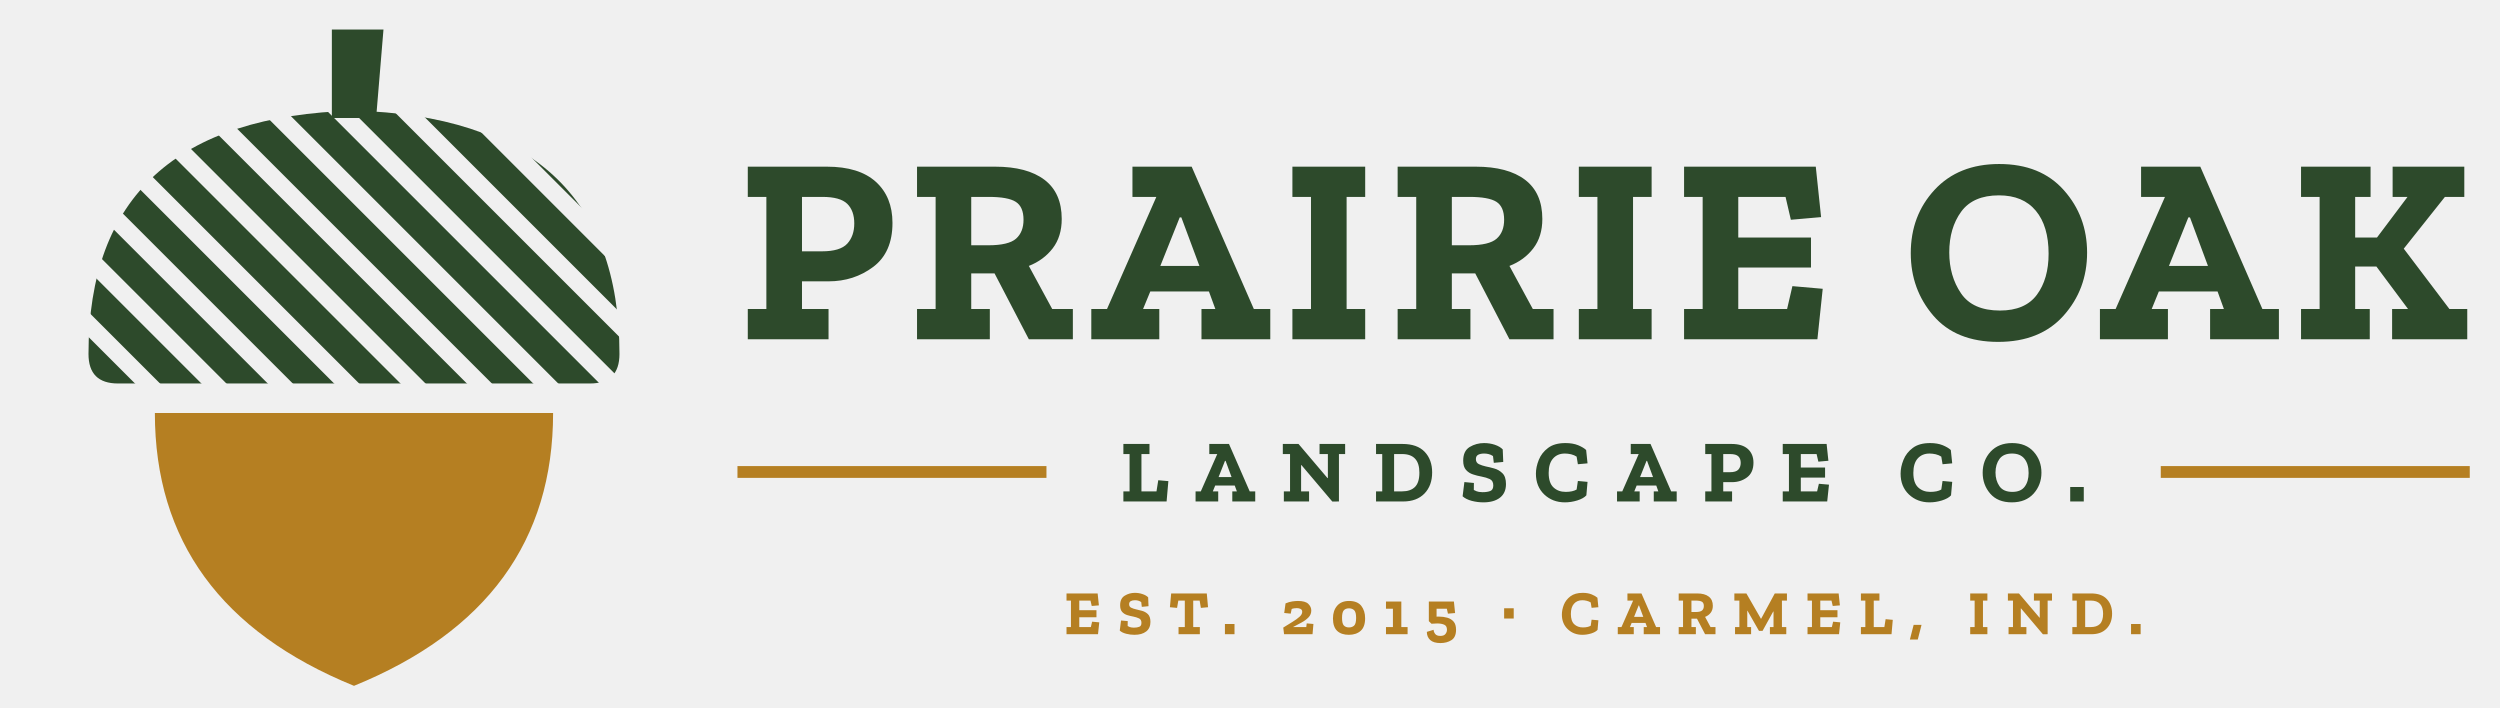
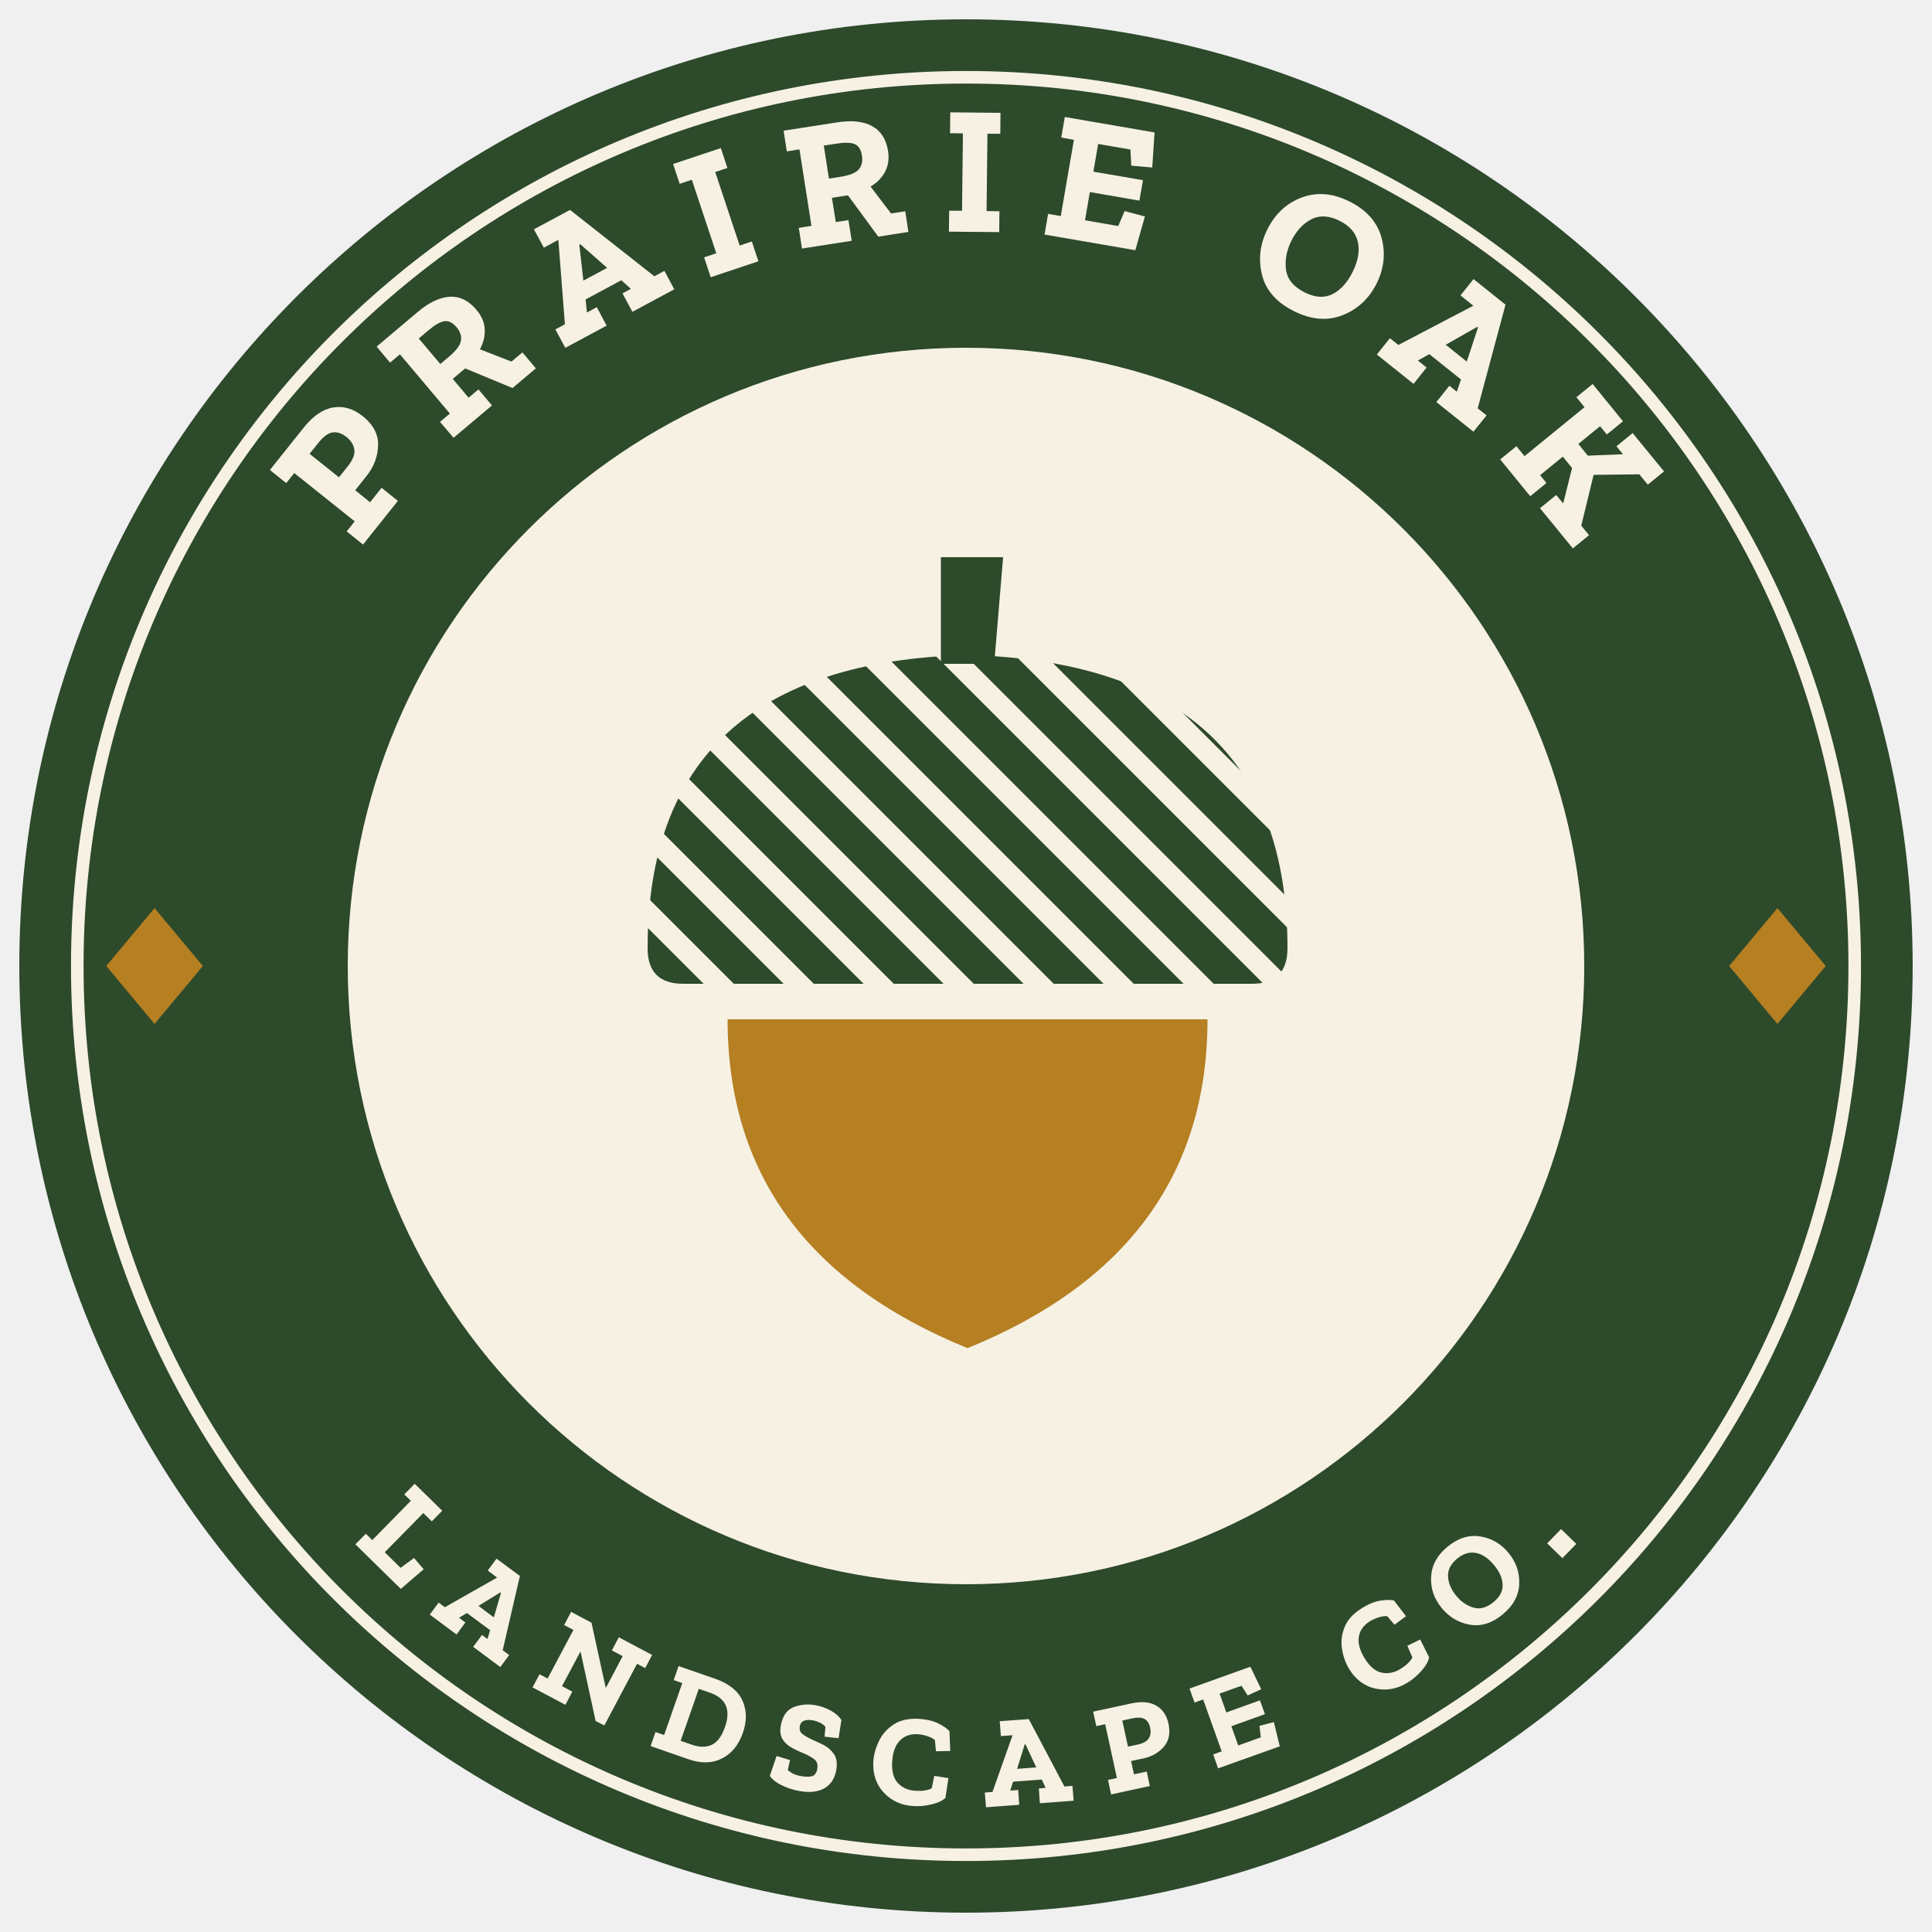
- <svg xmlns="http://www.w3.org/2000/svg" viewBox="0 0 339 96" width="339" height="96">
-   <defs>
-     <mask id="po-h">
-       <rect width="96" height="96" fill="#fff" />
-       <g stroke="#000" stroke-width="2.4">
-         <path d="M-50 0L10 60" />
-         <path d="M-41 0L19 60" />
-         <path d="M-32 0L28 60" />
-         <path d="M-23 0L37 60" />
-         <path d="M-14 0L46 60" />
-         <path d="M-5 0L55 60" />
-         <path d="M4 0L64 60" />
-         <path d="M13 0L73 60" />
-         <path d="M22 0L82 60" />
-         <path d="M31 0L91 60" />
-         <path d="M40 0L100 60" />
-         <path d="M49 0L109 60" />
-         <path d="M58 0L118 60" />
-         <path d="M67 0L127 60" />
-         <path d="M76 0L136 60" />
-         <path d="M85 0L145 60" />
-         <path d="M94 0L154 60" />
-       </g>
-     </mask>
-   </defs>
-   <path fill="#2d4a2b" d="M45 4h7l-1 12h-6Z" />
-   <path fill="#2d4a2b" mask="url(#po-h)" d="M12 48Q12 16 48 15Q84 16 84 48Q84 52 80 52H16Q12 52 12 48Z" />
-   <path fill="#b57f22" d="M21 56H75Q75 82 48 93Q21 82 21 56Z" />
-   <path fill="#2d4a2b" d="M121.02 30.23Q121.02 34.23 118.41 36.19Q115.8 38.15 112.35 38.15H108.75V41.9H112.35V46H101.4V41.9H103.92V26.7H101.4V22.6H112.13Q116.49 22.6 118.76 24.65Q121.02 26.7 121.02 30.23ZM115.84 30.3Q115.84 28.58 114.89 27.64Q113.93 26.7 111.52 26.7H108.75V34.08H111.45Q113.93 34.08 114.89 33.04Q115.84 32 115.84 30.3ZM145.48 46H139.51L134.86 37.07H131.7V41.9H134.22V46H124.35V41.9H126.87V26.7H124.35V22.6H134.94Q139.29 22.6 141.63 24.38Q143.97 26.16 143.97 29.69Q143.97 32.07 142.75 33.67Q141.52 35.27 139.51 36.06L142.68 41.9H145.48ZM138.79 29.8Q138.79 28.04 137.74 27.37Q136.7 26.7 134.07 26.7H131.7V33.26H134Q136.77 33.26 137.78 32.36Q138.79 31.46 138.79 29.8ZM172.25 46H162.92V41.9H164.8L163.93 39.52H155.98L155 41.9H157.2V46H147.98V41.9H150.11L156.8 26.7H153.56V22.6H161.59L170.02 41.9H172.25ZM162.64 36.06 160.19 29.48H159.97L157.34 36.06ZM185.12 46H175.25V41.9H177.77V26.7H175.25V22.6H185.12V26.7H182.6V41.9H185.12ZM210.66 46H204.68L200.04 37.07H196.87V41.9H199.39V46H189.52V41.9H192.04V26.7H189.52V22.6H200.11Q204.46 22.6 206.8 24.38Q209.14 26.16 209.14 29.69Q209.14 32.07 207.92 33.67Q206.7 35.27 204.68 36.06L207.85 41.9H210.66ZM203.96 29.8Q203.96 28.04 202.92 27.37Q201.87 26.7 199.24 26.7H196.87V33.26H199.17Q201.94 33.26 202.95 32.36Q203.96 31.46 203.96 29.8ZM223.96 46H214.09V41.9H216.61V26.7H214.09V22.6H223.96V26.7H221.44V41.9H223.96ZM246.44 46H228.36V41.9H230.88V26.7H228.36V22.6H246.22L246.94 29.44L242.84 29.8L242.12 26.7H235.71V32.21H245.57V36.28H235.71V41.9H242.33L243.05 38.8L247.16 39.16ZM283.01 34.26Q283.01 39.23 279.82 42.8Q276.64 46.36 270.95 46.36Q265.22 46.36 262.16 42.8Q259.1 39.23 259.1 34.34Q259.1 29.22 262.34 25.73Q265.58 22.24 271.09 22.24Q276.71 22.24 279.86 25.79Q283.01 29.33 283.01 34.26ZM277.79 34.41Q277.79 30.66 276.06 28.58Q274.33 26.49 271.06 26.49Q267.56 26.49 265.94 28.7Q264.32 30.92 264.32 34.23Q264.32 37.43 265.91 39.77Q267.49 42.11 271.2 42.11Q274.62 42.11 276.2 39.97Q277.79 37.83 277.79 34.41ZM309.02 46H299.69V41.9H301.56L300.7 39.52H292.74L291.77 41.9H293.97V46H284.75V41.9H286.88L293.57 26.7H290.33V22.6H298.36L306.78 41.9H309.02ZM299.4 36.06 296.96 29.48H296.74L294.11 36.06ZM334.56 46H324.37V41.9H326.53L322.24 36.14H319.36V41.9H321.34V46H312.02V41.9H314.54V26.7H312.02V22.6H321.45V26.7H319.36V32.21H322.32L326.46 26.7H324.44V22.6H334.16V26.7H331.53L325.95 33.72L332.14 41.9H334.56Z" />
-   <path stroke="#b57f22" stroke-width="1.6" d="M100.0 64H141.9M293.0 64H334.9" />
-   <circle cx="144.9" cy="64" r="0" />
-   <path fill="#2d4a2b" d="M158.19 68H152.33V66.63H153.17V61.57H152.33V60.2H155.87V61.57H154.78V66.63H156.82L157.06 65.12L158.43 65.24ZM170.21 68H167.1V66.63H167.72L167.43 65.84H164.78L164.46 66.63H165.19V68H162.12V66.63H162.83L165.06 61.57H163.98V60.2H166.65L169.46 66.63H170.21ZM167 64.69 166.19 62.49H166.11L165.24 64.69ZM182.4 61.57H181.56V68L180.66 68.01L176.47 63.06H176.43V66.63H177.51V68H174.09V66.63H174.93V61.57H173.95V60.2H176.08L180.01 64.83H180.06V61.57H178.93V60.2H182.4ZM194.2 64.06Q194.2 65.84 193.16 66.92Q192.11 68 190.27 68H186.59V66.63H187.43V61.57H186.59V60.2H190.17Q192.17 60.2 193.19 61.27Q194.2 62.34 194.2 64.06ZM192.47 64.09Q192.47 61.57 190.13 61.57H189.04V66.63H190.13Q191.26 66.63 191.87 66.03Q192.47 65.43 192.47 64.09ZM204.21 65.64Q204.21 66.85 203.4 67.48Q202.58 68.12 201.15 68.12Q200.36 68.12 199.58 67.92Q198.79 67.71 198.33 67.3L198.57 65.37L199.86 65.49L199.85 66.44Q200.25 66.66 200.54 66.7Q200.83 66.74 201.03 66.74Q201.67 66.74 202.08 66.58Q202.49 66.42 202.49 65.83Q202.49 65.18 202.01 64.96Q201.53 64.74 200.88 64.62Q200.31 64.52 199.74 64.33Q199.17 64.15 198.79 63.72Q198.41 63.3 198.41 62.46Q198.41 61.15 199.29 60.61Q200.18 60.08 201.24 60.08Q202.01 60.08 202.7 60.31Q203.4 60.55 203.77 60.94L203.84 62.64L202.56 62.76L202.45 61.84Q202.15 61.64 201.84 61.57Q201.54 61.5 201.25 61.5Q200.77 61.5 200.45 61.66Q200.13 61.83 200.13 62.25Q200.13 62.74 200.54 62.94Q200.95 63.13 201.48 63.25Q201.96 63.34 202.6 63.52Q203.24 63.69 203.73 64.17Q204.21 64.64 204.21 65.64ZM215.11 67.17Q214.73 67.59 213.88 67.86Q213.04 68.12 212.2 68.12Q210.53 68.12 209.4 67.05Q208.27 65.97 208.27 64.23Q208.27 63.32 208.66 62.36Q209.04 61.4 209.92 60.74Q210.79 60.08 212.27 60.08Q213.27 60.08 213.99 60.37Q214.71 60.67 215.08 61.02L215.27 62.83L213.96 62.95L213.79 61.92Q213.48 61.71 213.04 61.6Q212.59 61.5 212.2 61.5Q211.19 61.5 210.6 62.17Q210 62.84 210 64.12Q210 65.48 210.65 66.09Q211.3 66.7 212.31 66.7Q213.25 66.7 213.79 66.38L213.96 65.22L215.27 65.34ZM227.36 68H224.25V66.63H224.87L224.59 65.84H221.93L221.61 66.63H222.34V68H219.27V66.63H219.98L222.21 61.57H221.13V60.2H223.81L226.61 66.63H227.36ZM224.15 64.69 223.34 62.49H223.27L222.39 64.69ZM237.77 62.74Q237.77 64.08 236.9 64.73Q236.03 65.38 234.87 65.38H233.67V66.63H234.87V68H231.23V66.63H232.07V61.57H231.23V60.2H234.8Q236.25 60.2 237.01 60.88Q237.77 61.57 237.77 62.74ZM236.04 62.77Q236.04 62.19 235.72 61.88Q235.4 61.57 234.6 61.57H233.67V64.03H234.57Q235.4 64.03 235.72 63.68Q236.04 63.33 236.04 62.77ZM247.77 68H241.74V66.63H242.58V61.57H241.74V60.2H247.69L247.93 62.48L246.57 62.6L246.33 61.57H244.19V63.4H247.48V64.76H244.19V66.63H246.4L246.64 65.6L248.01 65.72ZM264.56 67.17Q264.18 67.59 263.33 67.86Q262.49 68.12 261.65 68.12Q259.98 68.12 258.85 67.05Q257.72 65.97 257.72 64.23Q257.72 63.32 258.11 62.36Q258.49 61.4 259.37 60.74Q260.24 60.08 261.72 60.08Q262.71 60.08 263.43 60.37Q264.15 60.67 264.53 61.02L264.72 62.83L263.41 62.95L263.24 61.92Q262.93 61.71 262.49 61.6Q262.04 61.5 261.65 61.5Q260.64 61.5 260.04 62.17Q259.45 62.84 259.45 64.12Q259.45 65.48 260.1 66.09Q260.75 66.7 261.75 66.7Q262.7 66.7 263.24 66.38L263.41 65.22L264.72 65.34ZM276.82 64.09Q276.82 65.74 275.76 66.93Q274.69 68.12 272.8 68.12Q270.89 68.12 269.87 66.93Q268.85 65.74 268.85 64.11Q268.85 62.41 269.93 61.24Q271.01 60.08 272.85 60.08Q274.72 60.08 275.77 61.26Q276.82 62.44 276.82 64.09ZM275.08 64.14Q275.08 62.89 274.5 62.19Q273.93 61.5 272.83 61.5Q271.67 61.5 271.13 62.23Q270.59 62.97 270.59 64.08Q270.59 65.14 271.12 65.92Q271.65 66.7 272.88 66.7Q274.02 66.7 274.55 65.99Q275.08 65.28 275.08 64.14ZM280.72 68V66.04H282.56V68Z" />
-   <path fill="#b57f22" d="M148.89 86H144.62V85.03H145.22V81.44H144.62V80.47H148.84L149.01 82.09L148.04 82.17L147.87 81.44H146.35V82.74H148.68V83.7H146.35V85.03H147.92L148.09 84.3L149.06 84.39ZM156 84.33Q156 85.18 155.42 85.63Q154.84 86.08 153.83 86.08Q153.27 86.08 152.72 85.94Q152.16 85.8 151.84 85.51L152.01 84.14L152.92 84.22L152.91 84.89Q153.2 85.05 153.4 85.08Q153.6 85.11 153.75 85.11Q154.2 85.11 154.49 84.99Q154.78 84.88 154.78 84.46Q154.78 84 154.44 83.85Q154.1 83.69 153.64 83.6Q153.24 83.53 152.83 83.4Q152.43 83.27 152.16 82.97Q151.89 82.67 151.89 82.07Q151.89 81.15 152.52 80.77Q153.14 80.39 153.89 80.39Q154.44 80.39 154.93 80.56Q155.42 80.72 155.69 81L155.74 82.2L154.83 82.29L154.75 81.64Q154.54 81.5 154.32 81.44Q154.11 81.39 153.9 81.39Q153.56 81.39 153.34 81.51Q153.11 81.63 153.11 81.93Q153.11 82.28 153.4 82.41Q153.69 82.55 154.06 82.63Q154.4 82.7 154.86 82.83Q155.31 82.95 155.66 83.28Q156 83.62 156 84.33ZM163.81 82.34 162.84 82.43 162.67 81.44H161.8V85.03H162.7V86H159.81V85.03H160.66V81.44H159.78L159.61 82.43L158.64 82.34L158.81 80.47H163.64ZM166.1 86V84.61H167.4V86ZM174.32 81.82Q174.81 81.61 175.25 81.55Q175.69 81.49 176 81.49Q177 81.49 177.4 81.88Q177.81 82.28 177.81 82.78Q177.81 83.33 177.43 83.72Q177.05 84.11 176.48 84.42Q175.91 84.72 175.33 85.03H177.13L177.19 84.53L178.1 84.61L177.98 86H174.12L174.01 85.1Q174.69 84.67 175.27 84.32Q175.86 83.96 176.22 83.63Q176.58 83.31 176.58 82.96Q176.58 82.69 176.36 82.57Q176.14 82.46 175.84 82.46Q175.69 82.46 175.49 82.49Q175.28 82.52 175.15 82.58L175.02 83.21L174.14 83.12ZM185.11 83.84Q185.11 85 184.51 85.54Q183.9 86.08 182.9 86.08Q181.89 86.08 181.32 85.55Q180.75 85.01 180.75 83.86Q180.75 82.8 181.31 82.15Q181.87 81.49 182.93 81.49Q184.06 81.49 184.59 82.15Q185.11 82.82 185.11 83.84ZM183.89 83.78Q183.89 83 183.62 82.74Q183.35 82.49 182.92 82.49Q182.46 82.49 182.22 82.76Q181.98 83.03 181.98 83.78Q181.98 84.55 182.22 84.81Q182.47 85.08 182.92 85.08Q183.34 85.08 183.61 84.84Q183.89 84.59 183.89 83.78ZM190.87 86H187.94V85.03H188.88V82.54H187.94V81.57H190.02V85.03H190.87ZM197.44 85.4Q197.44 86.4 196.82 86.8Q196.19 87.2 195.32 87.2Q194.4 87.2 193.94 86.79Q193.48 86.37 193.48 85.68L194.4 85.4Q194.4 85.69 194.61 85.96Q194.81 86.23 195.31 86.23Q195.8 86.23 196 85.97Q196.21 85.71 196.21 85.4Q196.21 84.86 195.82 84.7Q195.42 84.54 194.91 84.54Q194.71 84.54 194.5 84.56Q194.3 84.57 194.11 84.58L193.75 84.23V81.57H197.15L197.31 83.13L196.34 83.21L196.19 82.54H194.8V83.62Q194.88 83.61 194.96 83.61Q195.04 83.61 195.12 83.61Q195.71 83.61 196.25 83.76Q196.78 83.91 197.11 84.29Q197.44 84.67 197.44 85.4ZM203.96 83.87V82.48H205.26V83.87ZM216.63 85.41Q216.36 85.71 215.76 85.9Q215.16 86.08 214.57 86.08Q213.38 86.08 212.59 85.32Q211.79 84.56 211.79 83.33Q211.79 82.69 212.06 82Q212.33 81.33 212.95 80.86Q213.57 80.39 214.62 80.39Q215.32 80.39 215.83 80.6Q216.34 80.81 216.61 81.05L216.74 82.34L215.82 82.42L215.7 81.69Q215.48 81.55 215.16 81.47Q214.85 81.39 214.57 81.39Q213.85 81.39 213.43 81.87Q213.01 82.34 213.01 83.25Q213.01 84.22 213.47 84.65Q213.93 85.08 214.64 85.08Q215.31 85.08 215.7 84.85L215.82 84.03L216.74 84.11ZM225.1 86H222.89V85.03H223.34L223.13 84.47H221.25L221.02 85.03H221.54V86H219.37V85.03H219.87L221.45 81.44H220.68V80.47H222.58L224.57 85.03H225.1ZM222.83 83.65 222.25 82.1H222.2L221.58 83.65ZM232.62 86H231.21L230.11 83.89H229.36V85.03H229.96V86H227.63V85.03H228.22V81.44H227.63V80.47H230.13Q231.16 80.47 231.71 80.9Q232.26 81.32 232.26 82.15Q232.26 82.71 231.97 83.09Q231.68 83.47 231.21 83.65L231.95 85.03H232.62ZM231.04 82.17Q231.04 81.76 230.79 81.6Q230.54 81.44 229.92 81.44H229.36V82.99H229.91Q230.56 82.99 230.8 82.78Q231.04 82.57 231.04 82.17ZM242.31 81.44H241.63V85.03H242.22V86H240V85.03H240.49V82.92H240.45L239 85.55H238.52L236.96 82.82H236.93V85.03H237.45V86H235.27V85.03H235.86V81.44H235.18V80.47H236.81L238.78 83.9H238.81L240.66 80.47H242.31ZM249.37 86H245.1V85.03H245.7V81.44H245.1V80.47H249.32L249.49 82.09L248.52 82.17L248.35 81.44H246.83V82.74H249.16V83.7H246.83V85.03H248.4L248.57 84.3L249.54 84.39ZM256.49 86H252.34V85.03H252.94V81.44H252.34V80.47H254.85V81.44H254.08V85.03H255.52L255.69 83.96L256.66 84.05ZM258.98 86.72 259.49 84.73H260.56L260.05 86.72ZM269.49 86H267.16V85.03H267.76V81.44H267.16V80.47H269.49V81.44H268.89V85.03H269.49ZM278.25 81.44H277.66V86L277.02 86.01L274.05 82.5H274.02V85.03H274.78V86H272.36V85.03H272.96V81.44H272.27V80.47H273.77L276.56 83.76H276.59V81.44H275.8V80.47H278.25ZM286.4 83.21Q286.4 84.47 285.66 85.23Q284.92 86 283.61 86H281.01V85.03H281.61V81.44H281.01V80.47H283.55Q284.97 80.47 285.68 81.23Q286.4 81.99 286.4 83.21ZM285.18 83.23Q285.18 81.44 283.52 81.44H282.75V85.03H283.52Q284.32 85.03 284.75 84.61Q285.18 84.18 285.18 83.23ZM288.97 86V84.61H290.27V86Z" />
+ <svg xmlns="http://www.w3.org/2000/svg" viewBox="0 0 200 200" width="200" height="200">
+   <circle cx="100" cy="100" r="98" fill="#2d4a2b" />
+   <circle cx="100" cy="100" r="92" fill="none" stroke="#f6f1e3" stroke-width="1.3" />
+   <circle cx="100" cy="100" r="64" fill="#f6f1e3" />
+   <path fill="#f6f1e3" d="M37.55 43.08Q39.2 44.4 39.14 46.12Q39.09 47.84 37.95 49.27L36.77 50.75L38.31 51.99L39.5 50.5L41.19 51.85L37.58 56.37L35.89 55.01L36.72 53.97L30.46 48.97L29.63 50.01L27.94 48.65L31.47 44.23Q32.91 42.44 34.5 42.18Q36.09 41.92 37.55 43.08ZM35.87 45.24Q35.16 44.67 34.46 44.76Q33.76 44.84 32.96 45.84L32.05 46.98L35.09 49.41L35.98 48.3Q36.8 47.27 36.68 46.54Q36.57 45.8 35.87 45.24ZM55.47 38.13 53.06 40.17 48.15 38.14 46.87 39.22 48.51 41.17 49.53 40.31 50.93 41.97 46.95 45.32 45.55 43.67 46.57 42.81 41.4 36.68 40.38 37.54 38.99 35.88 43.26 32.28Q45.02 30.8 46.57 30.72Q48.12 30.64 49.32 32.07Q50.13 33.03 50.18 34.09Q50.23 35.15 49.68 36.16L52.95 37.43L54.08 36.48ZM47.26 33.87Q46.66 33.16 46.01 33.25Q45.37 33.33 44.31 34.23L43.35 35.04L45.58 37.68L46.51 36.9Q47.62 35.95 47.72 35.25Q47.83 34.54 47.26 33.87ZM69.8 29.95 65.47 32.28 64.44 30.37 65.31 29.9 64.32 29.01 60.62 31 60.76 32.35 61.78 31.8 62.8 33.71 58.52 36.01 57.49 34.1 58.48 33.57 57.8 24.83 56.3 25.64 55.27 23.74 59.01 21.73 67.74 28.6 68.78 28.04ZM62.85 27.73 60.07 25.28 59.97 25.33 60.39 29.05ZM78.51 27.05 73.57 28.7 72.89 26.64 74.15 26.22 71.62 18.61 70.36 19.03 69.68 16.98 74.62 15.33 75.3 17.39 74.04 17.81 76.57 25.42 77.83 25ZM94.04 24.01 90.92 24.5 87.78 20.22 86.12 20.48 86.52 22.99 87.83 22.79 88.17 24.93 83.02 25.73 82.69 23.59 84 23.38 82.76 15.46 81.45 15.67 81.12 13.53 86.64 12.67Q88.91 12.31 90.27 13.05Q91.64 13.79 91.93 15.63Q92.12 16.87 91.61 17.8Q91.1 18.74 90.12 19.31L92.24 22.1L93.71 21.87ZM89.23 16.11Q89.09 15.19 88.49 14.92Q87.89 14.66 86.52 14.88L85.28 15.07L85.81 18.49L87.02 18.3Q88.46 18.07 88.91 17.52Q89.37 16.97 89.23 16.11ZM103.44 24.03 98.23 23.98 98.26 21.81 99.59 21.82 99.68 13.81 98.35 13.79 98.37 11.63 103.57 11.68 103.55 13.85 102.22 13.84 102.13 21.85 103.46 21.87ZM117.53 25.9 108.13 24.28 108.5 22.14 109.81 22.37 111.17 14.47 109.86 14.24 110.23 12.11 119.52 13.71 119.28 17.34 117.11 17.15 117.02 15.48 113.68 14.9 113.19 17.77 118.32 18.65 117.95 20.77 112.82 19.88 112.32 22.8 115.76 23.4 116.42 21.85 118.52 22.41ZM142.51 29.34Q141.34 31.69 139 32.62Q136.65 33.56 133.97 32.22Q131.26 30.88 130.65 28.48Q130.04 26.07 131.19 23.76Q132.39 21.34 134.74 20.45Q137.1 19.56 139.7 20.86Q142.35 22.18 143.01 24.59Q143.67 27.01 142.51 29.34ZM140.01 28.18Q140.89 26.41 140.56 25.02Q140.23 23.63 138.68 22.86Q137.03 22.04 135.75 22.7Q134.46 23.37 133.68 24.93Q132.93 26.45 133.13 27.93Q133.33 29.41 135.08 30.28Q136.7 31.08 137.95 30.44Q139.2 29.8 140.01 28.18ZM152.53 44.69 148.69 41.62 150.04 39.93 150.81 40.55 151.24 39.28 147.96 36.66 146.78 37.32 147.68 38.05 146.33 39.74 142.53 36.7 143.88 35.01 144.76 35.71 152.52 31.65 151.19 30.58 152.54 28.89 155.85 31.54 152.97 42.27 153.89 43ZM151.84 37.43 153 33.91 152.92 33.84 149.66 35.69ZM162.82 56.77 159.42 52.61 161.1 51.24 161.82 52.12 162.74 48.45 161.78 47.27 159.43 49.19 160.09 50 158.41 51.37 155.3 47.56 156.98 46.19 157.82 47.22 164.03 42.15 163.19 41.12 164.87 39.75 168.01 43.61 166.34 44.98 165.64 44.12 163.39 45.96 164.37 47.17 168.01 47.02 167.33 46.2 169.01 44.83 172.26 48.8 170.58 50.17 169.7 49.1 164.97 49.16 163.69 54.42 164.5 55.4ZM41.49 164.48 36.79 159.87 37.87 158.77 38.54 159.43 42.53 155.36 41.85 154.7 42.93 153.6 45.78 156.39 44.7 157.49 43.82 156.63 39.83 160.69 41.47 162.3 42.86 161.28 43.86 162.45ZM51.79 172.57 48.98 170.48 49.9 169.25 50.46 169.67 50.74 168.76 48.34 166.98 47.52 167.47 48.18 167.96 47.26 169.2 44.49 167.14 45.41 165.9 46.05 166.38 51.46 163.31 50.49 162.58 51.4 161.35 53.82 163.14 52.04 170.83 52.71 171.33ZM51.12 167.43 51.86 164.9 51.79 164.85 49.53 166.24ZM66.79 172.68 65.95 172.23 62.56 178.62 61.66 178.16 60.11 171.03 60.07 171 58.18 174.55 59.25 175.12 58.53 176.48 55.13 174.68 55.85 173.32 56.69 173.76 59.36 168.73 58.4 168.22 59.12 166.86 61.23 167.98 62.69 174.66 62.74 174.69 64.46 171.44 63.34 170.85 64.06 169.49 67.51 171.32ZM76.9 179.39Q76.24 181.28 74.73 182.04Q73.22 182.8 71.25 182.11L67.35 180.75L67.86 179.3L68.75 179.61L70.63 174.23L69.74 173.92L70.25 172.47L74.05 173.79Q76.18 174.54 76.86 176.05Q77.54 177.56 76.9 179.39ZM75.05 178.78Q75.99 176.1 73.5 175.23L72.34 174.83L70.46 180.21L71.62 180.61Q72.82 181.03 73.69 180.62Q74.55 180.21 75.05 178.78ZM86.55 183.33Q86.28 184.66 85.23 185.18Q84.19 185.7 82.62 185.38Q81.75 185.21 80.92 184.81Q80.1 184.41 79.69 183.85L80.39 181.78L81.78 182.2L81.55 183.24Q81.95 183.57 82.26 183.68Q82.57 183.79 82.79 183.84Q83.5 183.98 83.98 183.89Q84.47 183.8 84.6 183.15Q84.74 182.44 84.26 182.09Q83.78 181.74 83.1 181.46Q82.5 181.23 81.91 180.89Q81.32 180.56 80.99 180.01Q80.66 179.45 80.85 178.53Q81.14 177.08 82.24 176.69Q83.34 176.3 84.51 176.54Q85.35 176.71 86.07 177.12Q86.78 177.54 87.1 178.05L86.81 179.94L85.36 179.78L85.45 178.75Q85.16 178.46 84.84 178.31Q84.52 178.17 84.2 178.1Q83.67 177.99 83.29 178.11Q82.9 178.22 82.8 178.69Q82.69 179.23 83.1 179.53Q83.51 179.83 84.06 180.08Q84.57 180.3 85.24 180.63Q85.91 180.97 86.34 181.6Q86.77 182.23 86.55 183.33ZM97.87 186.12Q97.4 186.56 96.43 186.79Q95.47 187.03 94.52 186.96Q92.65 186.84 91.47 185.55Q90.28 184.26 90.41 182.3Q90.48 181.28 90.99 180.23Q91.49 179.18 92.52 178.51Q93.56 177.83 95.21 177.94Q96.33 178.02 97.12 178.4Q97.9 178.79 98.29 179.21L98.37 181.26L96.89 181.29L96.78 180.12Q96.45 179.87 95.96 179.71Q95.47 179.56 95.02 179.53Q93.89 179.45 93.18 180.16Q92.46 180.87 92.36 182.31Q92.26 183.83 92.94 184.57Q93.62 185.31 94.75 185.38Q95.81 185.45 96.45 185.13L96.72 183.84L98.18 184.07ZM111.14 186.41 107.65 186.67 107.54 185.14 108.24 185.08 107.85 184.22 104.87 184.44 104.58 185.36 105.4 185.3 105.51 186.83 102.07 187.09 101.95 185.56 102.74 185.5 104.82 179.63 103.61 179.72 103.49 178.18 106.5 177.96 110.19 184.94 111.02 184.87ZM107.27 182.96 106.16 180.57 106.08 180.57 105.29 183.11ZM120.96 178.43Q121.28 179.89 120.48 180.82Q119.68 181.74 118.41 182.02L117.09 182.3L117.39 183.68L118.71 183.39L119.03 184.89L115.02 185.76L114.7 184.26L115.62 184.06L114.41 178.49L113.49 178.69L113.16 177.19L117.1 176.34Q118.69 175.99 119.69 176.56Q120.68 177.13 120.96 178.43ZM119.07 178.86Q118.93 178.23 118.51 177.96Q118.08 177.7 117.2 177.89L116.18 178.11L116.77 180.81L117.76 180.6Q118.67 180.4 118.93 179.94Q119.2 179.49 119.07 178.86ZM132.48 180.78 126.1 183.06 125.59 181.62 126.47 181.3 124.55 175.93 123.66 176.25 123.14 174.8 129.44 172.54 130.56 174.87 129.16 175.51 128.52 174.51 126.25 175.32 126.95 177.27 130.43 176.02 130.95 177.45 127.47 178.7 128.18 180.69 130.52 179.85 130.38 178.66 131.87 178.27ZM147.94 171.57Q147.82 172.2 147.16 172.95Q146.51 173.7 145.7 174.19Q144.1 175.17 142.38 174.8Q140.67 174.43 139.65 172.75Q139.12 171.88 138.93 170.73Q138.73 169.58 139.19 168.44Q139.64 167.29 141.06 166.43Q142.02 165.84 142.88 165.7Q143.74 165.56 144.3 165.68L145.55 167.31L144.36 168.19L143.6 167.3Q143.18 167.28 142.69 167.44Q142.2 167.6 141.82 167.83Q140.85 168.42 140.67 169.41Q140.5 170.41 141.25 171.64Q142.04 172.94 143.02 173.15Q144.01 173.36 144.97 172.77Q145.88 172.21 146.21 171.58L145.69 170.37L147.02 169.72ZM156.16 160.75Q157.34 162.18 157.27 163.97Q157.2 165.77 155.56 167.12Q153.9 168.49 152.17 168.19Q150.43 167.89 149.26 166.48Q148.04 165 148.15 163.22Q148.25 161.43 149.84 160.12Q151.46 158.78 153.22 159.05Q154.98 159.32 156.16 160.75ZM154.68 162.04Q153.79 160.95 152.79 160.76Q151.79 160.57 150.84 161.35Q149.84 162.19 149.9 163.21Q149.96 164.24 150.75 165.2Q151.51 166.12 152.53 166.42Q153.55 166.72 154.62 165.84Q155.61 165.02 155.55 164.02Q155.5 163.02 154.68 162.04ZM161.74 161.3 160.16 159.77 161.6 158.29 163.18 159.82Z" />
+   <path fill="#b57f22" d="M16 94l5 6-5 6-5-6Z" />
+   <path fill="#b57f22" d="M184 94l5 6-5 6-5-6Z" />
+   <g transform="translate(56 54) scale(0.92)">
+     <defs>
+       <mask id="po-h">
+         <rect width="96" height="96" fill="#fff" />
+         <g stroke="#000" stroke-width="2.4">
+           <path d="M-50 0L10 60" />
+           <path d="M-41 0L19 60" />
+           <path d="M-32 0L28 60" />
+           <path d="M-23 0L37 60" />
+           <path d="M-14 0L46 60" />
+           <path d="M-5 0L55 60" />
+           <path d="M4 0L64 60" />
+           <path d="M13 0L73 60" />
+           <path d="M22 0L82 60" />
+           <path d="M31 0L91 60" />
+           <path d="M40 0L100 60" />
+           <path d="M49 0L109 60" />
+           <path d="M58 0L118 60" />
+           <path d="M67 0L127 60" />
+           <path d="M76 0L136 60" />
+           <path d="M85 0L145 60" />
+           <path d="M94 0L154 60" />
+         </g>
+       </mask>
+     </defs>
+     <path fill="#2d4a2b" d="M45 4h7l-1 12h-6Z" />
+     <path fill="#2d4a2b" mask="url(#po-h)" d="M12 48Q12 16 48 15Q84 16 84 48Q84 52 80 52H16Q12 52 12 48Z" />
+     <path fill="#b57f22" d="M21 56H75Q75 82 48 93Q21 82 21 56Z" />
+   </g>
</svg>
